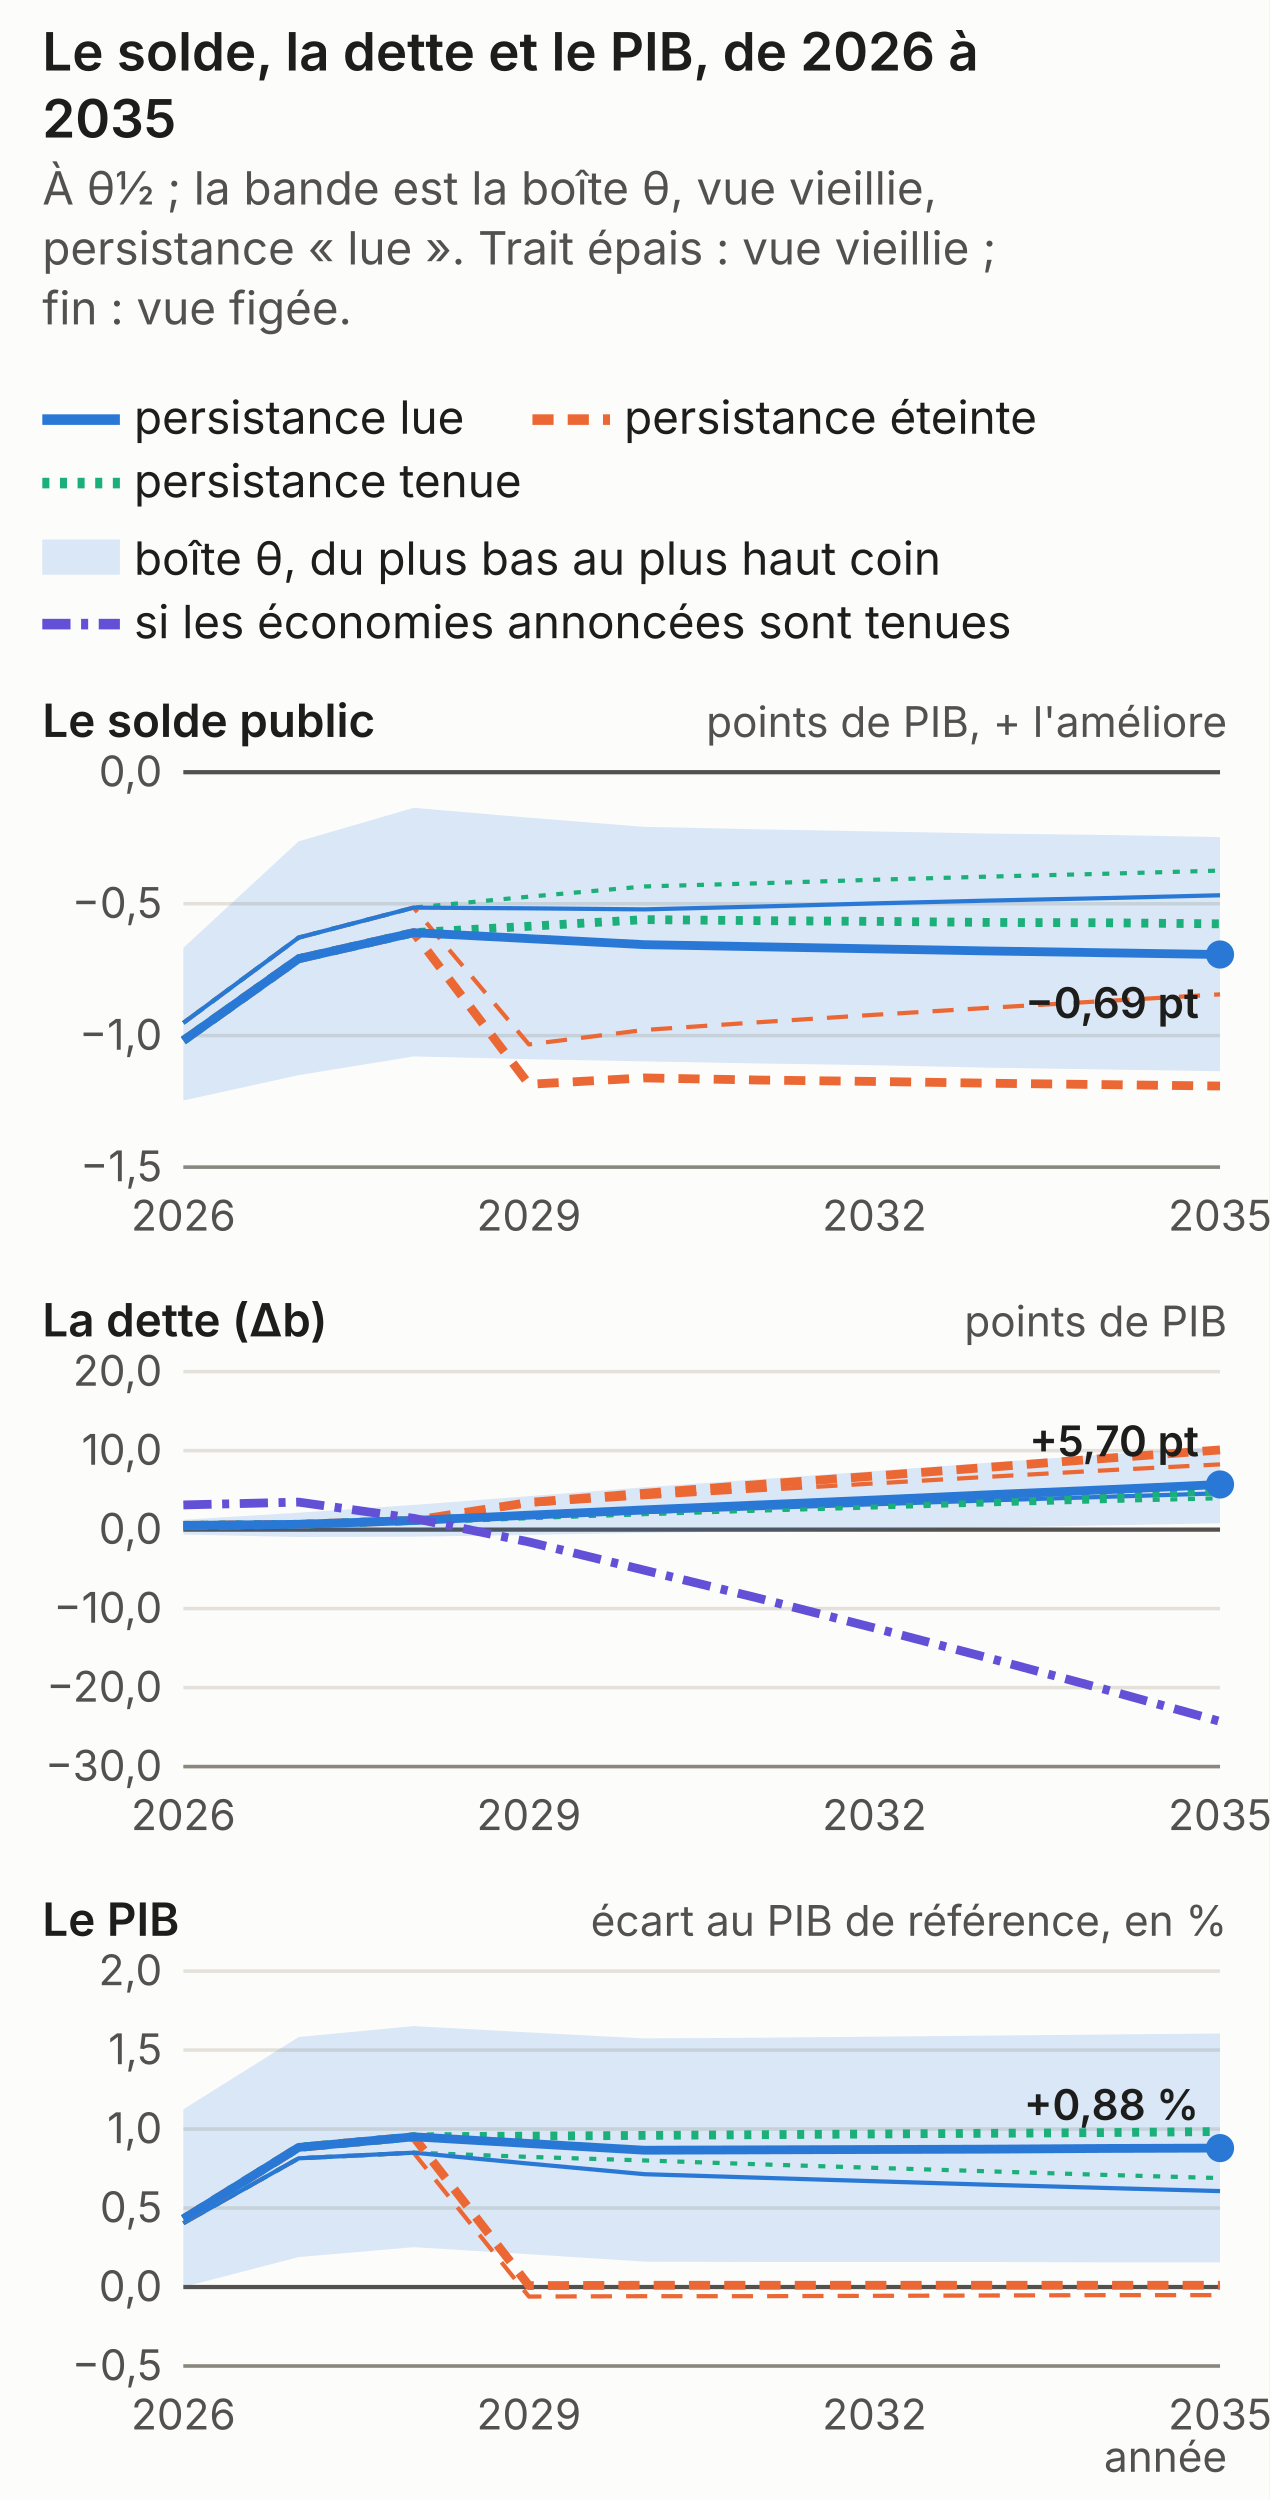
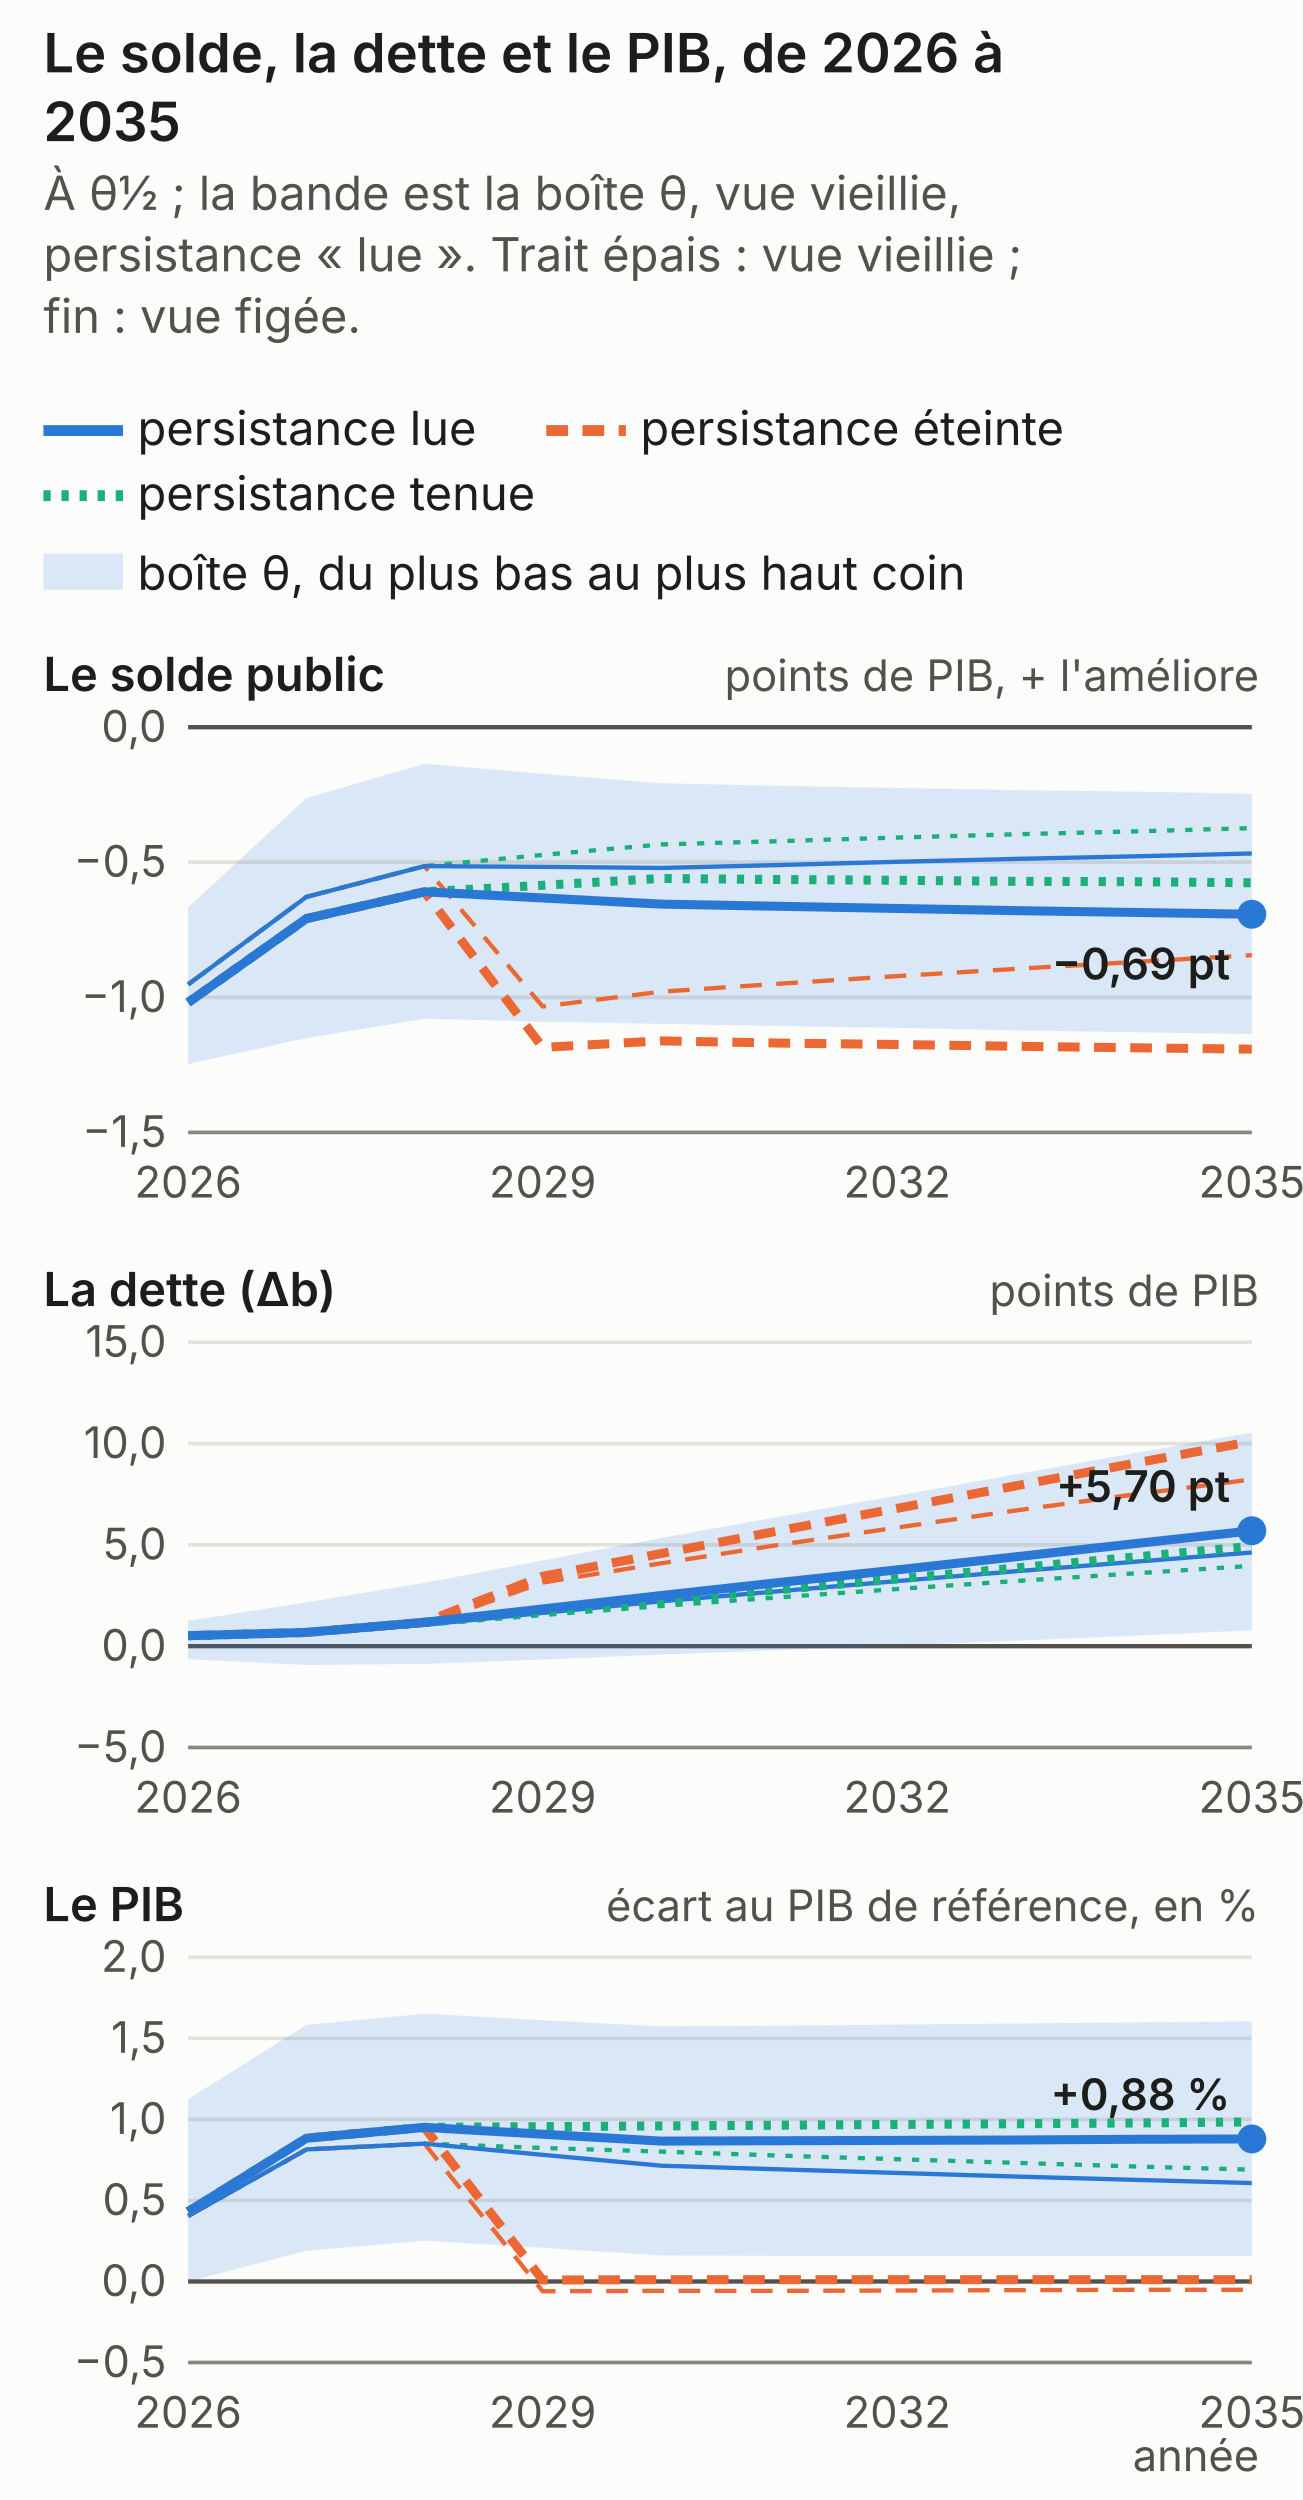
- <svg xmlns="http://www.w3.org/2000/svg" viewBox="0 0 360 709" width="360" height="709" role="img" aria-labelledby="pres2027_lisnard_programme-trajectoire-t pres2027_lisnard_programme-trajectoire-d" font-size="13">
+ <svg xmlns="http://www.w3.org/2000/svg" viewBox="0 0 360 691" width="360" height="691" role="img" aria-labelledby="pres2027_lisnard_programme-trajectoire-t pres2027_lisnard_programme-trajectoire-d" font-size="13">
  <style>.g-fond{fill:#fcfcfb}.g-encre{fill:#1d1d1b}.g-doux{fill:#52514e}
.g-axe{stroke:#8a877f}.g-grille{stroke:#e4e1da}.g-zero{stroke:#52514e}
.g-s1{stroke:#2a78d6}.g-s2{stroke:#eb6834}.g-s3{stroke:#1baf7a}.g-s4{stroke:#6250d6}
.g-f1{fill:#2a78d6}.g-f2{fill:#eb6834}.g-f3{fill:#1baf7a}.g-f4{fill:#6250d6}
.g-bande{fill:#2a78d6;fill-opacity:.16}.g-plus{fill:#2a78d6}.g-moins{fill:#e34948}
.g-total{fill:#52514e}.g-lien{stroke:#8a877f}.g-sur{fill:#ffffff}
@media (prefers-color-scheme: dark){
.g-fond{fill:#1a1a19}.g-encre{fill:#ece9e2}.g-doux{fill:#c3c2b7}
.g-axe{stroke:#8f8b80}.g-grille{stroke:#33322f}.g-zero{stroke:#c3c2b7}
.g-s1{stroke:#3987e5}.g-s2{stroke:#d95926}.g-s3{stroke:#199e70}.g-s4{stroke:#9085e9}
.g-f1{fill:#3987e5}.g-f2{fill:#d95926}.g-f3{fill:#199e70}.g-f4{fill:#9085e9}
.g-bande{fill:#3987e5;fill-opacity:.24}.g-plus{fill:#3987e5}.g-moins{fill:#e66767}
.g-total{fill:#c3c2b7}.g-lien{stroke:#8f8b80}}
text{font-family:system-ui,-apple-system,"Segoe UI",sans-serif}</style>
-   <rect class="g-fond" fill="#fcfcfb" x="0" y="0" width="360" height="709" />
+   <rect class="g-fond" fill="#fcfcfb" x="0" y="0" width="360" height="691" />
  <text class="g-encre" fill="#1d1d1b" x="12" y="20" text-anchor="start" font-size="15" font-weight="600">Le solde, la dette et le PIB, de 2026 à</text>
  <text class="g-encre" fill="#1d1d1b" x="12" y="39" text-anchor="start" font-size="15" font-weight="600">2035</text>
  <text class="g-doux" fill="#52514e" x="12" y="58" text-anchor="start">À θ½ ; la bande est la boîte θ, vue vieillie,</text>
  <text class="g-doux" fill="#52514e" x="12" y="75" text-anchor="start">persistance « lue ». Trait épais : vue vieillie ;</text>
  <text class="g-doux" fill="#52514e" x="12" y="92" text-anchor="start">fin : vue figée.</text>
  <line class="g-s1" stroke="#2a78d6" stroke-width="3" x1="12" y1="119" x2="34" y2="119" />
  <text class="g-encre" fill="#1d1d1b" x="38" y="123" text-anchor="start">persistance lue</text>
  <line class="g-s2" stroke="#eb6834" stroke-width="3" stroke-dasharray="6 4" x1="151" y1="119" x2="173" y2="119" />
  <text class="g-encre" fill="#1d1d1b" x="177" y="123" text-anchor="start">persistance éteinte</text>
  <line class="g-s3" stroke="#1baf7a" stroke-width="3" stroke-dasharray="2 3" x1="12" y1="137" x2="34" y2="137" />
  <text class="g-encre" fill="#1d1d1b" x="38" y="141" text-anchor="start">persistance tenue</text>
  <rect class="g-bande" fill="#2a78d6" fill-opacity=".16" x="12" y="153" width="22" height="10" />
  <text class="g-encre" fill="#1d1d1b" x="38" y="163" text-anchor="start">boîte θ, du plus bas au plus haut coin</text>
-   <line class="g-s4" stroke="#6250d6" stroke-width="3" stroke-dasharray="8 3 2 3" x1="12" y1="177" x2="34" y2="177" />
-   <text class="g-encre" fill="#1d1d1b" x="38" y="181" text-anchor="start">si les économies annoncées sont tenues</text>
-   <text class="g-encre" fill="#1d1d1b" x="12" y="209" text-anchor="start" font-weight="600">Le solde public</text>
-   <text class="g-doux" fill="#52514e" x="348" y="209" text-anchor="end" font-size="12">points de PIB, + l'améliore</text>
-   <line class="g-grille" stroke="#e4e1da" stroke-width="1" x1="52" y1="331" x2="346" y2="331" />
-   <text class="g-doux" fill="#52514e" x="46" y="335" text-anchor="end" font-size="12">−1,5</text>
-   <line class="g-grille" stroke="#e4e1da" stroke-width="1" x1="52" y1="293.7" x2="346" y2="293.7" />
-   <text class="g-doux" fill="#52514e" x="46" y="297.7" text-anchor="end" font-size="12">−1,0</text>
-   <line class="g-grille" stroke="#e4e1da" stroke-width="1" x1="52" y1="256.3" x2="346" y2="256.3" />
-   <text class="g-doux" fill="#52514e" x="46" y="260.3" text-anchor="end" font-size="12">−0,5</text>
-   <line class="g-grille" stroke="#e4e1da" stroke-width="1" x1="52" y1="219" x2="346" y2="219" />
-   <text class="g-doux" fill="#52514e" x="46" y="223" text-anchor="end" font-size="12">0,0</text>
-   <line class="g-zero" stroke="#52514e" stroke-width="1.2" x1="52" y1="219" x2="346" y2="219" />
-   <polygon class="g-bande" fill="#2a78d6" fill-opacity=".16" points="52,268.8 84.7,238.6 117.3,229.1 150,231.9 182.7,234.5 215.3,235.2 248,235.8 280.7,236.4 313.3,236.8 346,237.4 346,303.8 313.3,303.3 280.7,302.8 248,302.1 215.3,301.6 182.7,301 150,300.4 117.3,299.6 84.7,304.9 52,312.1" />
-   <polyline class="g-s2" stroke="#eb6834" fill="none" stroke-width="1.2" stroke-dasharray="6 4" stroke-linejoin="round" points="52,290.1 84.7,265.9 117.3,257.4 150,296.2 182.7,292.1 215.3,289.9 248,287.8 280.7,285.8 313.3,283.9 346,282" />
-   <polyline class="g-s3" stroke="#1baf7a" fill="none" stroke-width="1.2" stroke-dasharray="2 3" stroke-linejoin="round" points="52,290.1 84.7,265.9 117.3,257.4 150,254.3 182.7,251.4 215.3,250.5 248,249.5 280.7,248.6 313.3,247.8 346,246.9" />
-   <polyline class="g-s1" stroke="#2a78d6" fill="none" stroke-width="1.2" stroke-linejoin="round" points="52,290.1 84.7,265.9 117.3,257.4 150,257.6 182.7,257.9 215.3,257.1 248,256.2 280.7,255.4 313.3,254.7 346,253.9" />
-   <polyline class="g-s2" stroke="#eb6834" fill="none" stroke-width="2.5" stroke-dasharray="6 4" stroke-linejoin="round" points="52,295.1 84.7,271.9 117.3,264.5 150,307.5 182.7,305.7 215.3,306.3 248,306.7 280.7,307.2 313.3,307.6 346,308" />
-   <polyline class="g-s3" stroke="#1baf7a" fill="none" stroke-width="2.5" stroke-dasharray="2 3" stroke-linejoin="round" points="52,295.1 84.7,271.9 117.3,264.5 150,262.7 182.7,260.8 215.3,261.1 248,261.3 280.7,261.6 313.3,261.7 346,262" />
-   <polyline class="g-s1" stroke="#2a78d6" fill="none" stroke-width="2.5" stroke-linejoin="round" points="52,295.1 84.7,271.9 117.3,264.5 150,266.2 182.7,267.9 215.3,268.5 248,269.1 280.7,269.7 313.3,270.2 346,270.7" />
-   <circle class="g-f1" fill="#2a78d6" cx="346" cy="270.7" r="4" />
-   <text class="g-encre" fill="#1d1d1b" x="340" y="288.7" text-anchor="end" font-size="12" font-weight="600">−0,69 pt</text>
-   <line class="g-axe" stroke="#8a877f" stroke-width="1" x1="52" y1="331" x2="346" y2="331" />
-   <text class="g-doux" fill="#52514e" x="52" y="349" text-anchor="middle" font-size="12">2026</text>
-   <text class="g-doux" fill="#52514e" x="150" y="349" text-anchor="middle" font-size="12">2029</text>
-   <text class="g-doux" fill="#52514e" x="248" y="349" text-anchor="middle" font-size="12">2032</text>
-   <text class="g-doux" fill="#52514e" x="346" y="349" text-anchor="middle" font-size="12">2035</text>
-   <text class="g-encre" fill="#1d1d1b" x="12" y="379" text-anchor="start" font-weight="600">La dette (Δb)</text>
-   <text class="g-doux" fill="#52514e" x="348" y="379" text-anchor="end" font-size="12">points de PIB</text>
-   <line class="g-grille" stroke="#e4e1da" stroke-width="1" x1="52" y1="501" x2="346" y2="501" />
-   <text class="g-doux" fill="#52514e" x="46" y="505" text-anchor="end" font-size="12">−30,0</text>
-   <line class="g-grille" stroke="#e4e1da" stroke-width="1" x1="52" y1="478.6" x2="346" y2="478.6" />
-   <text class="g-doux" fill="#52514e" x="46" y="482.6" text-anchor="end" font-size="12">−20,0</text>
-   <line class="g-grille" stroke="#e4e1da" stroke-width="1" x1="52" y1="456.2" x2="346" y2="456.2" />
-   <text class="g-doux" fill="#52514e" x="46" y="460.2" text-anchor="end" font-size="12">−10,0</text>
-   <line class="g-grille" stroke="#e4e1da" stroke-width="1" x1="52" y1="433.8" x2="346" y2="433.8" />
-   <text class="g-doux" fill="#52514e" x="46" y="437.8" text-anchor="end" font-size="12">0,0</text>
-   <line class="g-grille" stroke="#e4e1da" stroke-width="1" x1="52" y1="411.4" x2="346" y2="411.4" />
-   <text class="g-doux" fill="#52514e" x="46" y="415.4" text-anchor="end" font-size="12">10,0</text>
-   <line class="g-grille" stroke="#e4e1da" stroke-width="1" x1="52" y1="389" x2="346" y2="389" />
-   <text class="g-doux" fill="#52514e" x="46" y="393" text-anchor="end" font-size="12">20,0</text>
-   <line class="g-zero" stroke="#52514e" stroke-width="1.2" x1="52" y1="433.8" x2="346" y2="433.8" />
-   <polygon class="g-bande" fill="#2a78d6" fill-opacity=".16" points="52,431 84.7,429 117.3,426.8 150,424.3 182.7,421.8 215.3,419.5 248,417.2 280.7,414.8 313.3,412.5 346,410.2 346,432 313.3,432.6 280.7,433.2 248,433.7 215.3,434.3 182.7,434.7 150,435.3 117.3,435.8 84.7,435.9 52,435.2" />
-   <polyline class="g-s2" stroke="#eb6834" fill="none" stroke-width="1.2" stroke-dasharray="6 4" stroke-linejoin="round" points="52,432.7 84.7,432.4 117.3,431.4 150,426.7 182.7,424.6 215.3,422.6 248,420.7 280.7,418.8 313.3,417 346,415.3" />
-   <polyline class="g-s3" stroke="#1baf7a" fill="none" stroke-width="1.2" stroke-dasharray="2 3" stroke-linejoin="round" points="52,432.7 84.7,432.4 117.3,431.4 150,430.4 182.7,429.4 215.3,428.4 248,427.5 280.7,426.6 313.3,425.7 346,424.9" />
-   <polyline class="g-s1" stroke="#2a78d6" fill="none" stroke-width="1.2" stroke-linejoin="round" points="52,432.7 84.7,432.4 117.3,431.4 150,430.1 182.7,428.8 215.3,427.7 248,426.6 280.7,425.5 313.3,424.5 346,423.5" />
-   <polyline class="g-s2" stroke="#eb6834" fill="none" stroke-width="2.5" stroke-dasharray="6 4" stroke-linejoin="round" points="52,432.6 84.7,432.3 117.3,431.2 150,426.1 182.7,423.5 215.3,421 248,418.6 280.7,416.1 313.3,413.6 346,411.2" />
-   <polyline class="g-s3" stroke="#1baf7a" fill="none" stroke-width="2.5" stroke-dasharray="2 3" stroke-linejoin="round" points="52,432.6 84.7,432.3 117.3,431.2 150,429.9 182.7,428.7 215.3,427.6 248,426.4 280.7,425.2 313.3,424 346,422.8" />
-   <polyline class="g-s1" stroke="#2a78d6" fill="none" stroke-width="2.5" stroke-linejoin="round" points="52,432.6 84.7,432.3 117.3,431.2 150,429.7 182.7,428.2 215.3,426.8 248,425.4 280.7,423.9 313.3,422.5 346,421" />
-   <polyline class="g-s4" stroke="#6250d6" fill="none" stroke-width="2.5" stroke-dasharray="8 3 2 3" points="52,426.8 84.7,426 117.3,430.6 150,437.3 182.7,445.3 215.3,453.3 248,461.7 280.7,470.3 313.3,479.1 346,488.2" />
-   <circle class="g-f1" fill="#2a78d6" cx="346" cy="421" r="4" />
-   <text class="g-encre" fill="#1d1d1b" x="340" y="413" text-anchor="end" font-size="12" font-weight="600">+5,70 pt</text>
-   <line class="g-axe" stroke="#8a877f" stroke-width="1" x1="52" y1="501" x2="346" y2="501" />
-   <text class="g-doux" fill="#52514e" x="52" y="519" text-anchor="middle" font-size="12">2026</text>
-   <text class="g-doux" fill="#52514e" x="150" y="519" text-anchor="middle" font-size="12">2029</text>
-   <text class="g-doux" fill="#52514e" x="248" y="519" text-anchor="middle" font-size="12">2032</text>
-   <text class="g-doux" fill="#52514e" x="346" y="519" text-anchor="middle" font-size="12">2035</text>
-   <text class="g-encre" fill="#1d1d1b" x="12" y="549" text-anchor="start" font-weight="600">Le PIB</text>
-   <text class="g-doux" fill="#52514e" x="348" y="549" text-anchor="end" font-size="12">écart au PIB de référence, en %</text>
-   <line class="g-grille" stroke="#e4e1da" stroke-width="1" x1="52" y1="671" x2="346" y2="671" />
-   <text class="g-doux" fill="#52514e" x="46" y="675" text-anchor="end" font-size="12">−0,5</text>
-   <line class="g-grille" stroke="#e4e1da" stroke-width="1" x1="52" y1="648.6" x2="346" y2="648.6" />
-   <text class="g-doux" fill="#52514e" x="46" y="652.6" text-anchor="end" font-size="12">0,0</text>
-   <line class="g-grille" stroke="#e4e1da" stroke-width="1" x1="52" y1="626.2" x2="346" y2="626.2" />
-   <text class="g-doux" fill="#52514e" x="46" y="630.2" text-anchor="end" font-size="12">0,5</text>
-   <line class="g-grille" stroke="#e4e1da" stroke-width="1" x1="52" y1="603.8" x2="346" y2="603.8" />
-   <text class="g-doux" fill="#52514e" x="46" y="607.8" text-anchor="end" font-size="12">1,0</text>
-   <line class="g-grille" stroke="#e4e1da" stroke-width="1" x1="52" y1="581.4" x2="346" y2="581.4" />
-   <text class="g-doux" fill="#52514e" x="46" y="585.4" text-anchor="end" font-size="12">1,5</text>
-   <line class="g-grille" stroke="#e4e1da" stroke-width="1" x1="52" y1="559" x2="346" y2="559" />
-   <text class="g-doux" fill="#52514e" x="46" y="563" text-anchor="end" font-size="12">2,0</text>
-   <line class="g-zero" stroke="#52514e" stroke-width="1.2" x1="52" y1="648.6" x2="346" y2="648.6" />
-   <polygon class="g-bande" fill="#2a78d6" fill-opacity=".16" points="52,598.2 84.7,577.7 117.3,574.6 150,576.4 182.7,578.1 215.3,577.9 248,577.6 280.7,577.3 313.3,577 346,576.7 346,641.6 313.3,641.6 280.7,641.5 248,641.5 215.3,641.5 182.7,641.4 150,639.3 117.3,637.3 84.7,640.1 52,648.6" />
-   <polyline class="g-s2" stroke="#eb6834" fill="none" stroke-width="1.2" stroke-dasharray="6 4" stroke-linejoin="round" points="52,630.5 84.7,612.1 117.3,610.5 150,651.3 182.7,651.2 215.3,651.2 248,651.1 280.7,651 313.3,650.9 346,650.9" />
-   <polyline class="g-s3" stroke="#1baf7a" fill="none" stroke-width="1.2" stroke-dasharray="2 3" stroke-linejoin="round" points="52,630.5 84.7,612.1 117.3,610.5 150,611.7 182.7,612.7 215.3,613.8 248,614.8 280.7,615.8 313.3,616.8 346,617.7" />
-   <polyline class="g-s1" stroke="#2a78d6" fill="none" stroke-width="1.2" stroke-linejoin="round" points="52,630.5 84.7,612.1 117.3,610.5 150,613.6 182.7,616.6 215.3,617.6 248,618.6 280.7,619.6 313.3,620.5 346,621.4" />
-   <polyline class="g-s2" stroke="#eb6834" fill="none" stroke-width="2.5" stroke-dasharray="6 4" stroke-linejoin="round" points="52,629.3 84.7,609 117.3,606 150,648.2 182.7,648.1 215.3,648.1 248,648.1 280.7,648.1 313.3,648.1 346,648.1" />
-   <polyline class="g-s3" stroke="#1baf7a" fill="none" stroke-width="2.5" stroke-dasharray="2 3" stroke-linejoin="round" points="52,629.3 84.7,609 117.3,606 150,605.8 182.7,605.6 215.3,605.4 248,605.2 280.7,605 313.3,604.8 346,604.5" />
-   <polyline class="g-s1" stroke="#2a78d6" fill="none" stroke-width="2.5" stroke-linejoin="round" points="52,629.3 84.7,609 117.3,606 150,607.9 182.7,609.8 215.3,609.7 248,609.6 280.7,609.5 313.3,609.3 346,609.2" />
-   <circle class="g-f1" fill="#2a78d6" cx="346" cy="609.2" r="4" />
-   <text class="g-encre" fill="#1d1d1b" x="340" y="601.2" text-anchor="end" font-size="12" font-weight="600">+0,88 %</text>
-   <line class="g-axe" stroke="#8a877f" stroke-width="1" x1="52" y1="671" x2="346" y2="671" />
-   <text class="g-doux" fill="#52514e" x="52" y="689" text-anchor="middle" font-size="12">2026</text>
-   <text class="g-doux" fill="#52514e" x="150" y="689" text-anchor="middle" font-size="12">2029</text>
-   <text class="g-doux" fill="#52514e" x="248" y="689" text-anchor="middle" font-size="12">2032</text>
-   <text class="g-doux" fill="#52514e" x="346" y="689" text-anchor="middle" font-size="12">2035</text>
-   <text class="g-doux" fill="#52514e" x="348" y="701" text-anchor="end" font-size="12">année</text>
+   <text class="g-encre" fill="#1d1d1b" x="12" y="191" text-anchor="start" font-weight="600">Le solde public</text>
+   <text class="g-doux" fill="#52514e" x="348" y="191" text-anchor="end" font-size="12">points de PIB, + l'améliore</text>
+   <line class="g-grille" stroke="#e4e1da" stroke-width="1" x1="52" y1="313" x2="346" y2="313" />
+   <text class="g-doux" fill="#52514e" x="46" y="317" text-anchor="end" font-size="12">−1,5</text>
+   <line class="g-grille" stroke="#e4e1da" stroke-width="1" x1="52" y1="275.7" x2="346" y2="275.7" />
+   <text class="g-doux" fill="#52514e" x="46" y="279.7" text-anchor="end" font-size="12">−1,0</text>
+   <line class="g-grille" stroke="#e4e1da" stroke-width="1" x1="52" y1="238.3" x2="346" y2="238.3" />
+   <text class="g-doux" fill="#52514e" x="46" y="242.3" text-anchor="end" font-size="12">−0,5</text>
+   <line class="g-grille" stroke="#e4e1da" stroke-width="1" x1="52" y1="201" x2="346" y2="201" />
+   <text class="g-doux" fill="#52514e" x="46" y="205" text-anchor="end" font-size="12">0,0</text>
+   <line class="g-zero" stroke="#52514e" stroke-width="1.2" x1="52" y1="201" x2="346" y2="201" />
+   <polygon class="g-bande" fill="#2a78d6" fill-opacity=".16" points="52,250.8 84.7,220.6 117.3,211.1 150,213.9 182.7,216.5 215.3,217.2 248,217.8 280.7,218.4 313.3,218.8 346,219.4 346,285.8 313.3,285.3 280.7,284.8 248,284.1 215.3,283.6 182.7,283 150,282.4 117.3,281.6 84.7,286.9 52,294.1" />
+   <polyline class="g-s2" stroke="#eb6834" fill="none" stroke-width="1.2" stroke-dasharray="6 4" stroke-linejoin="round" points="52,272.1 84.7,247.9 117.3,239.4 150,278.2 182.7,274.1 215.3,271.9 248,269.8 280.7,267.8 313.3,265.9 346,264" />
+   <polyline class="g-s3" stroke="#1baf7a" fill="none" stroke-width="1.2" stroke-dasharray="2 3" stroke-linejoin="round" points="52,272.1 84.7,247.9 117.3,239.4 150,236.3 182.7,233.4 215.3,232.5 248,231.5 280.7,230.6 313.3,229.8 346,228.9" />
+   <polyline class="g-s1" stroke="#2a78d6" fill="none" stroke-width="1.2" stroke-linejoin="round" points="52,272.1 84.7,247.9 117.3,239.4 150,239.6 182.7,239.9 215.3,239.1 248,238.2 280.7,237.4 313.3,236.7 346,235.9" />
+   <polyline class="g-s2" stroke="#eb6834" fill="none" stroke-width="2.5" stroke-dasharray="6 4" stroke-linejoin="round" points="52,277.1 84.7,253.9 117.3,246.5 150,289.5 182.7,287.7 215.3,288.3 248,288.7 280.7,289.2 313.3,289.6 346,290" />
+   <polyline class="g-s3" stroke="#1baf7a" fill="none" stroke-width="2.5" stroke-dasharray="2 3" stroke-linejoin="round" points="52,277.1 84.7,253.9 117.3,246.5 150,244.7 182.7,242.8 215.3,243.1 248,243.3 280.7,243.6 313.3,243.7 346,244" />
+   <polyline class="g-s1" stroke="#2a78d6" fill="none" stroke-width="2.5" stroke-linejoin="round" points="52,277.1 84.7,253.9 117.3,246.5 150,248.2 182.7,249.9 215.3,250.5 248,251.1 280.7,251.7 313.3,252.2 346,252.7" />
+   <circle class="g-f1" fill="#2a78d6" cx="346" cy="252.7" r="4" />
+   <text class="g-encre" fill="#1d1d1b" x="340" y="270.7" text-anchor="end" font-size="12" font-weight="600">−0,69 pt</text>
+   <line class="g-axe" stroke="#8a877f" stroke-width="1" x1="52" y1="313" x2="346" y2="313" />
+   <text class="g-doux" fill="#52514e" x="52" y="331" text-anchor="middle" font-size="12">2026</text>
+   <text class="g-doux" fill="#52514e" x="150" y="331" text-anchor="middle" font-size="12">2029</text>
+   <text class="g-doux" fill="#52514e" x="248" y="331" text-anchor="middle" font-size="12">2032</text>
+   <text class="g-doux" fill="#52514e" x="346" y="331" text-anchor="middle" font-size="12">2035</text>
+   <text class="g-encre" fill="#1d1d1b" x="12" y="361" text-anchor="start" font-weight="600">La dette (Δb)</text>
+   <text class="g-doux" fill="#52514e" x="348" y="361" text-anchor="end" font-size="12">points de PIB</text>
+   <line class="g-grille" stroke="#e4e1da" stroke-width="1" x1="52" y1="483" x2="346" y2="483" />
+   <text class="g-doux" fill="#52514e" x="46" y="487" text-anchor="end" font-size="12">−5,0</text>
+   <line class="g-grille" stroke="#e4e1da" stroke-width="1" x1="52" y1="455" x2="346" y2="455" />
+   <text class="g-doux" fill="#52514e" x="46" y="459" text-anchor="end" font-size="12">0,0</text>
+   <line class="g-grille" stroke="#e4e1da" stroke-width="1" x1="52" y1="427" x2="346" y2="427" />
+   <text class="g-doux" fill="#52514e" x="46" y="431" text-anchor="end" font-size="12">5,0</text>
+   <line class="g-grille" stroke="#e4e1da" stroke-width="1" x1="52" y1="399" x2="346" y2="399" />
+   <text class="g-doux" fill="#52514e" x="46" y="403" text-anchor="end" font-size="12">10,0</text>
+   <line class="g-grille" stroke="#e4e1da" stroke-width="1" x1="52" y1="371" x2="346" y2="371" />
+   <text class="g-doux" fill="#52514e" x="46" y="375" text-anchor="end" font-size="12">15,0</text>
+   <line class="g-zero" stroke="#52514e" stroke-width="1.2" x1="52" y1="455" x2="346" y2="455" />
+   <polygon class="g-bande" fill="#2a78d6" fill-opacity=".16" points="52,448 84.7,442.9 117.3,437.5 150,431.3 182.7,425.1 215.3,419.2 248,413.4 280.7,407.5 313.3,401.7 346,396 346,450.6 313.3,452.1 280.7,453.5 248,454.8 215.3,456.1 182.7,457.3 150,458.7 117.3,459.9 84.7,460.2 52,458.6" />
+   <polyline class="g-s2" stroke="#eb6834" fill="none" stroke-width="1.2" stroke-dasharray="6 4" stroke-linejoin="round" points="52,452.3 84.7,451.6 117.3,449.1 150,437.4 182.7,432.1 215.3,427 248,422.2 280.7,417.5 313.3,413.1 346,408.9" />
+   <polyline class="g-s3" stroke="#1baf7a" fill="none" stroke-width="1.2" stroke-dasharray="2 3" stroke-linejoin="round" points="52,452.3 84.7,451.6 117.3,449.1 150,446.4 182.7,443.9 215.3,441.5 248,439.2 280.7,437 313.3,434.9 346,432.8" />
+   <polyline class="g-s1" stroke="#2a78d6" fill="none" stroke-width="1.2" stroke-linejoin="round" points="52,452.3 84.7,451.6 117.3,449.1 150,445.8 182.7,442.6 215.3,439.8 248,437 280.7,434.3 313.3,431.7 346,429.1" />
+   <polyline class="g-s2" stroke="#eb6834" fill="none" stroke-width="2.5" stroke-dasharray="6 4" stroke-linejoin="round" points="52,452.1 84.7,451.2 117.3,448.4 150,435.7 182.7,429.4 215.3,423.1 248,416.9 280.7,410.7 313.3,404.5 346,398.4" />
+   <polyline class="g-s3" stroke="#1baf7a" fill="none" stroke-width="2.5" stroke-dasharray="2 3" stroke-linejoin="round" points="52,452.1 84.7,451.2 117.3,448.4 150,445.3 182.7,442.4 215.3,439.4 248,436.4 280.7,433.4 313.3,430.4 346,427.4" />
+   <polyline class="g-s1" stroke="#2a78d6" fill="none" stroke-width="2.5" stroke-linejoin="round" points="52,452.1 84.7,451.2 117.3,448.4 150,444.7 182.7,441 215.3,437.4 248,433.9 280.7,430.3 313.3,426.7 346,423.1" />
+   <circle class="g-f1" fill="#2a78d6" cx="346" cy="423.1" r="4" />
+   <text class="g-encre" fill="#1d1d1b" x="340" y="415.1" text-anchor="end" font-size="12" font-weight="600">+5,70 pt</text>
+   <line class="g-axe" stroke="#8a877f" stroke-width="1" x1="52" y1="483" x2="346" y2="483" />
+   <text class="g-doux" fill="#52514e" x="52" y="501" text-anchor="middle" font-size="12">2026</text>
+   <text class="g-doux" fill="#52514e" x="150" y="501" text-anchor="middle" font-size="12">2029</text>
+   <text class="g-doux" fill="#52514e" x="248" y="501" text-anchor="middle" font-size="12">2032</text>
+   <text class="g-doux" fill="#52514e" x="346" y="501" text-anchor="middle" font-size="12">2035</text>
+   <text class="g-encre" fill="#1d1d1b" x="12" y="531" text-anchor="start" font-weight="600">Le PIB</text>
+   <text class="g-doux" fill="#52514e" x="348" y="531" text-anchor="end" font-size="12">écart au PIB de référence, en %</text>
+   <line class="g-grille" stroke="#e4e1da" stroke-width="1" x1="52" y1="653" x2="346" y2="653" />
+   <text class="g-doux" fill="#52514e" x="46" y="657" text-anchor="end" font-size="12">−0,5</text>
+   <line class="g-grille" stroke="#e4e1da" stroke-width="1" x1="52" y1="630.6" x2="346" y2="630.6" />
+   <text class="g-doux" fill="#52514e" x="46" y="634.6" text-anchor="end" font-size="12">0,0</text>
+   <line class="g-grille" stroke="#e4e1da" stroke-width="1" x1="52" y1="608.2" x2="346" y2="608.2" />
+   <text class="g-doux" fill="#52514e" x="46" y="612.2" text-anchor="end" font-size="12">0,5</text>
+   <line class="g-grille" stroke="#e4e1da" stroke-width="1" x1="52" y1="585.8" x2="346" y2="585.8" />
+   <text class="g-doux" fill="#52514e" x="46" y="589.8" text-anchor="end" font-size="12">1,0</text>
+   <line class="g-grille" stroke="#e4e1da" stroke-width="1" x1="52" y1="563.4" x2="346" y2="563.4" />
+   <text class="g-doux" fill="#52514e" x="46" y="567.4" text-anchor="end" font-size="12">1,5</text>
+   <line class="g-grille" stroke="#e4e1da" stroke-width="1" x1="52" y1="541" x2="346" y2="541" />
+   <text class="g-doux" fill="#52514e" x="46" y="545" text-anchor="end" font-size="12">2,0</text>
+   <line class="g-zero" stroke="#52514e" stroke-width="1.2" x1="52" y1="630.6" x2="346" y2="630.6" />
+   <polygon class="g-bande" fill="#2a78d6" fill-opacity=".16" points="52,580.2 84.7,559.7 117.3,556.6 150,558.4 182.7,560.1 215.3,559.9 248,559.6 280.7,559.3 313.3,559 346,558.7 346,623.6 313.3,623.6 280.7,623.5 248,623.5 215.3,623.5 182.7,623.4 150,621.3 117.3,619.3 84.7,622.1 52,630.6" />
+   <polyline class="g-s2" stroke="#eb6834" fill="none" stroke-width="1.2" stroke-dasharray="6 4" stroke-linejoin="round" points="52,612.5 84.7,594.1 117.3,592.5 150,633.3 182.7,633.2 215.3,633.2 248,633.1 280.7,633 313.3,632.9 346,632.9" />
+   <polyline class="g-s3" stroke="#1baf7a" fill="none" stroke-width="1.2" stroke-dasharray="2 3" stroke-linejoin="round" points="52,612.5 84.7,594.1 117.3,592.5 150,593.7 182.7,594.7 215.3,595.8 248,596.8 280.7,597.8 313.3,598.8 346,599.7" />
+   <polyline class="g-s1" stroke="#2a78d6" fill="none" stroke-width="1.2" stroke-linejoin="round" points="52,612.5 84.7,594.1 117.3,592.5 150,595.6 182.7,598.6 215.3,599.6 248,600.6 280.7,601.6 313.3,602.5 346,603.4" />
+   <polyline class="g-s2" stroke="#eb6834" fill="none" stroke-width="2.5" stroke-dasharray="6 4" stroke-linejoin="round" points="52,611.3 84.7,591 117.3,588 150,630.2 182.7,630.1 215.3,630.1 248,630.1 280.7,630.1 313.3,630.1 346,630.1" />
+   <polyline class="g-s3" stroke="#1baf7a" fill="none" stroke-width="2.5" stroke-dasharray="2 3" stroke-linejoin="round" points="52,611.3 84.7,591 117.3,588 150,587.8 182.7,587.6 215.3,587.4 248,587.2 280.7,587 313.3,586.8 346,586.5" />
+   <polyline class="g-s1" stroke="#2a78d6" fill="none" stroke-width="2.5" stroke-linejoin="round" points="52,611.3 84.7,591 117.3,588 150,589.9 182.7,591.8 215.3,591.7 248,591.6 280.7,591.5 313.3,591.3 346,591.2" />
+   <circle class="g-f1" fill="#2a78d6" cx="346" cy="591.2" r="4" />
+   <text class="g-encre" fill="#1d1d1b" x="340" y="583.2" text-anchor="end" font-size="12" font-weight="600">+0,88 %</text>
+   <line class="g-axe" stroke="#8a877f" stroke-width="1" x1="52" y1="653" x2="346" y2="653" />
+   <text class="g-doux" fill="#52514e" x="52" y="671" text-anchor="middle" font-size="12">2026</text>
+   <text class="g-doux" fill="#52514e" x="150" y="671" text-anchor="middle" font-size="12">2029</text>
+   <text class="g-doux" fill="#52514e" x="248" y="671" text-anchor="middle" font-size="12">2032</text>
+   <text class="g-doux" fill="#52514e" x="346" y="671" text-anchor="middle" font-size="12">2035</text>
+   <text class="g-doux" fill="#52514e" x="348" y="683" text-anchor="end" font-size="12">année</text>
</svg>
